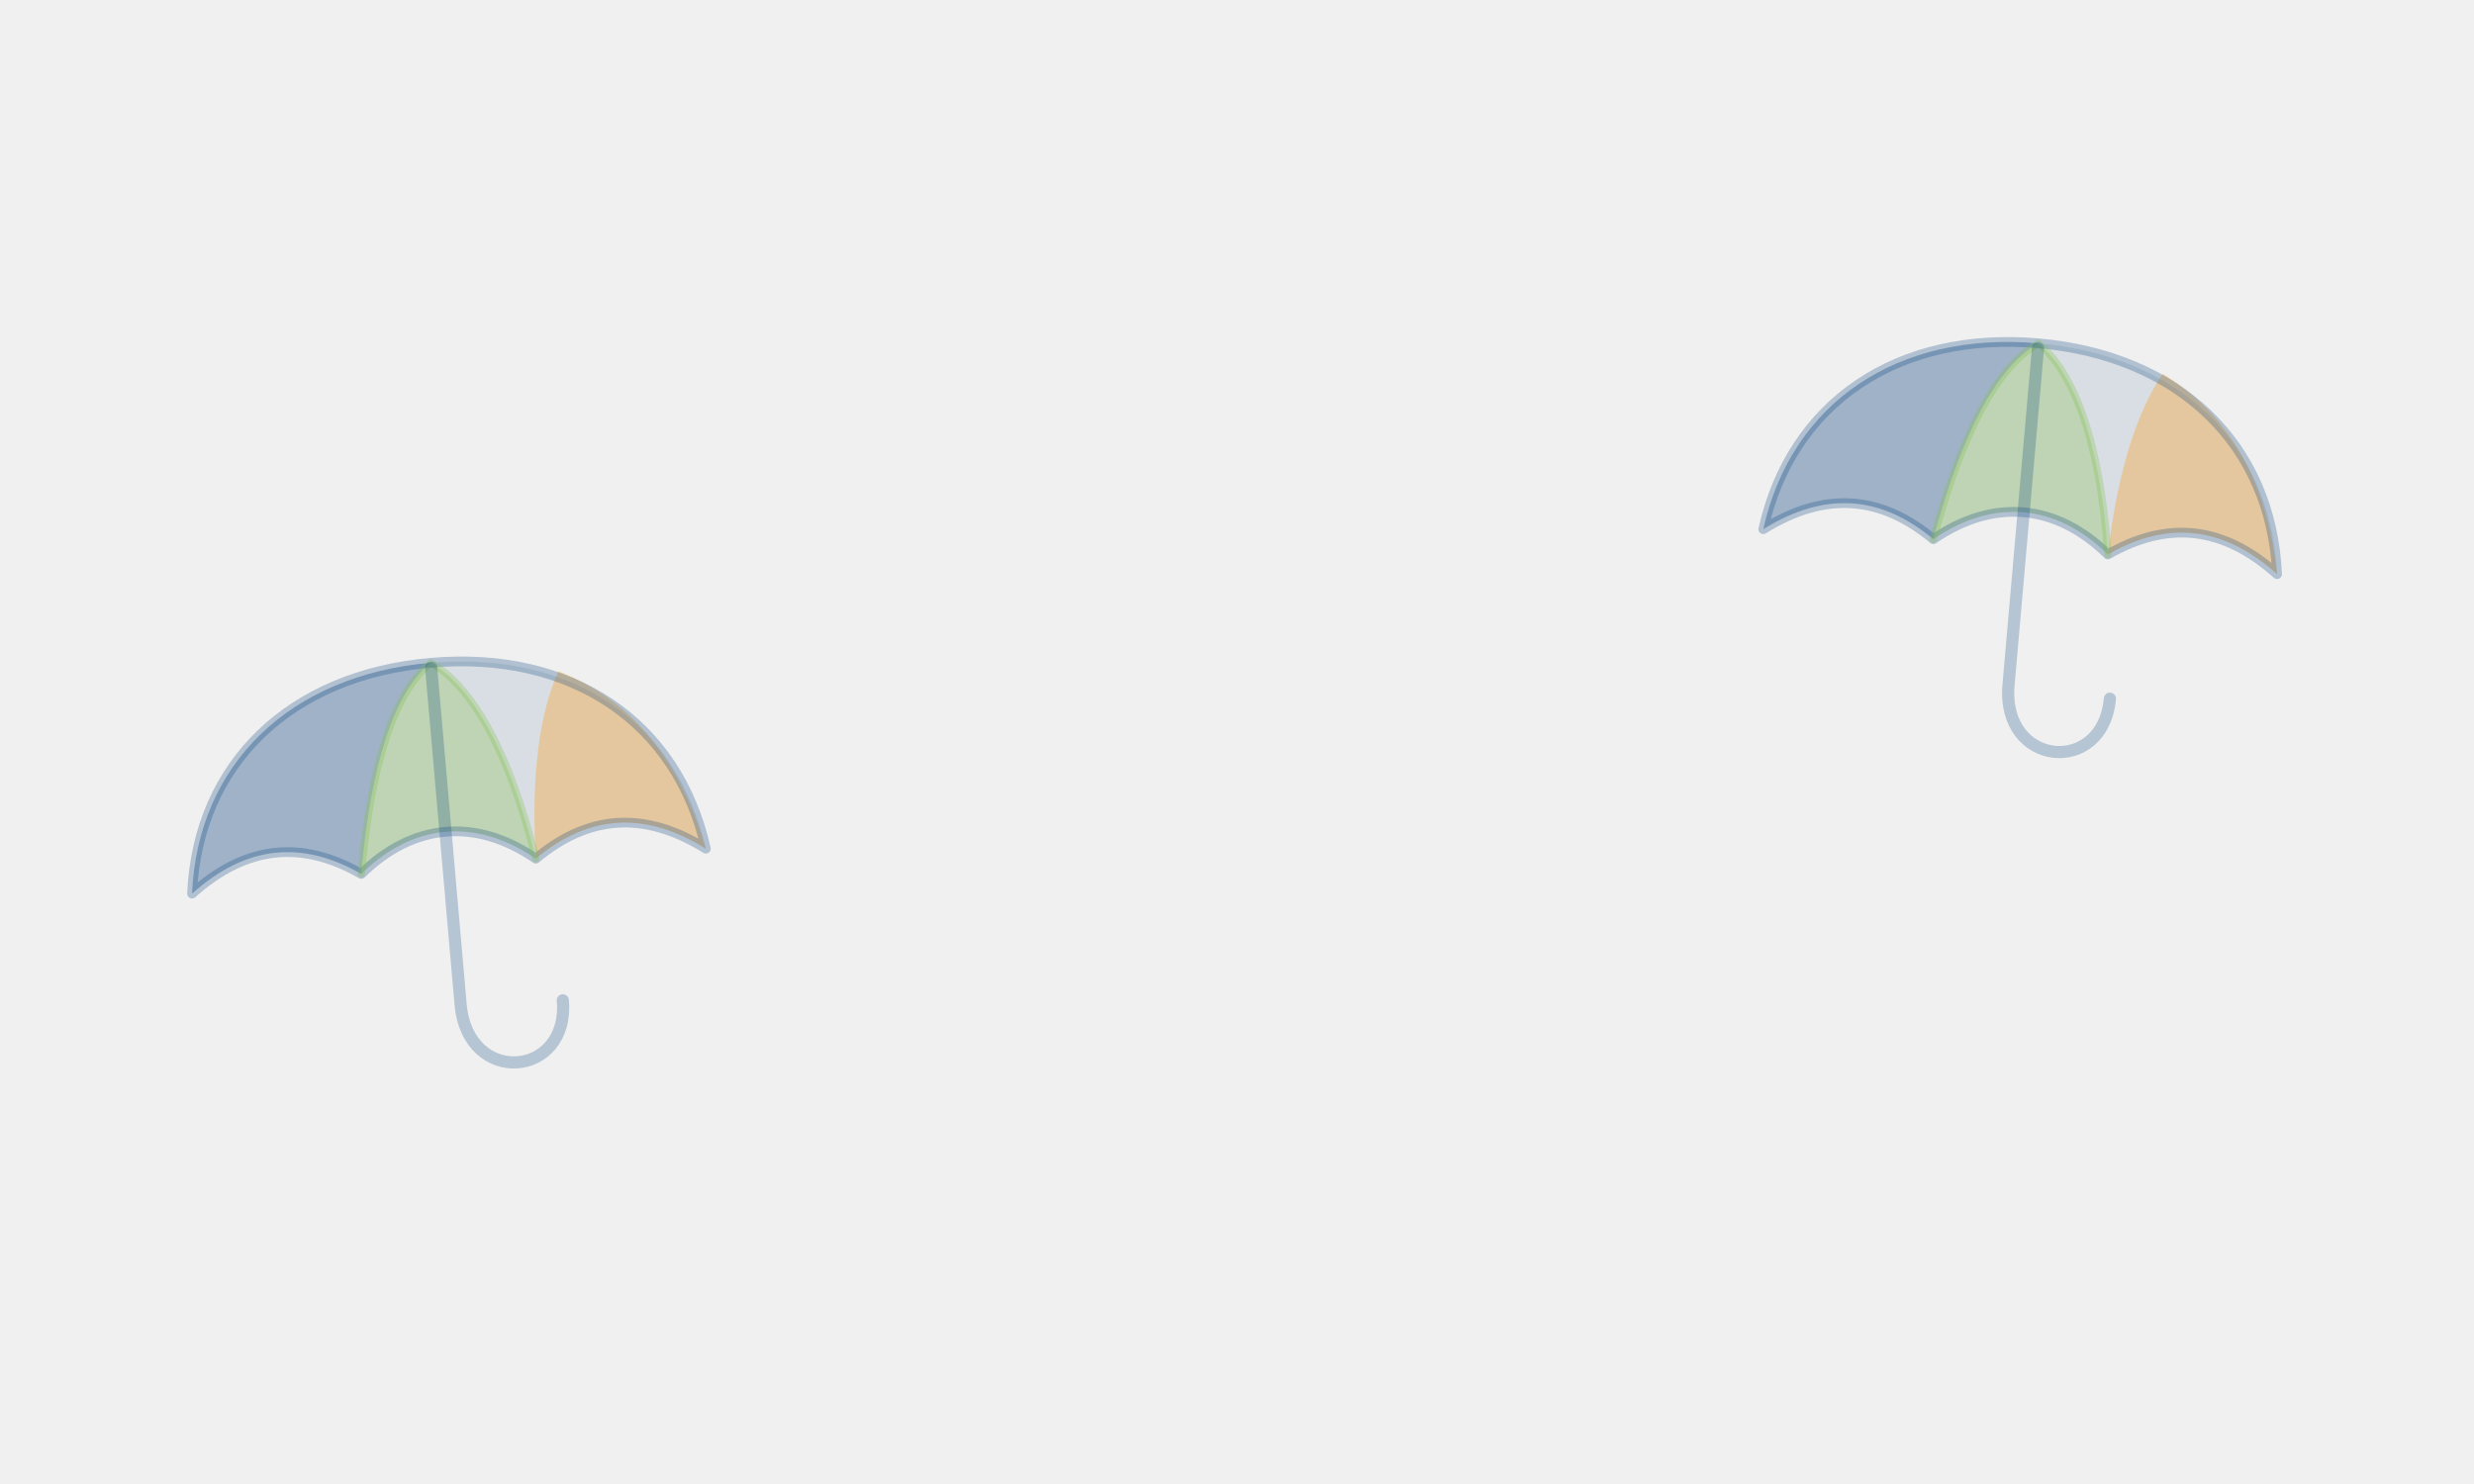
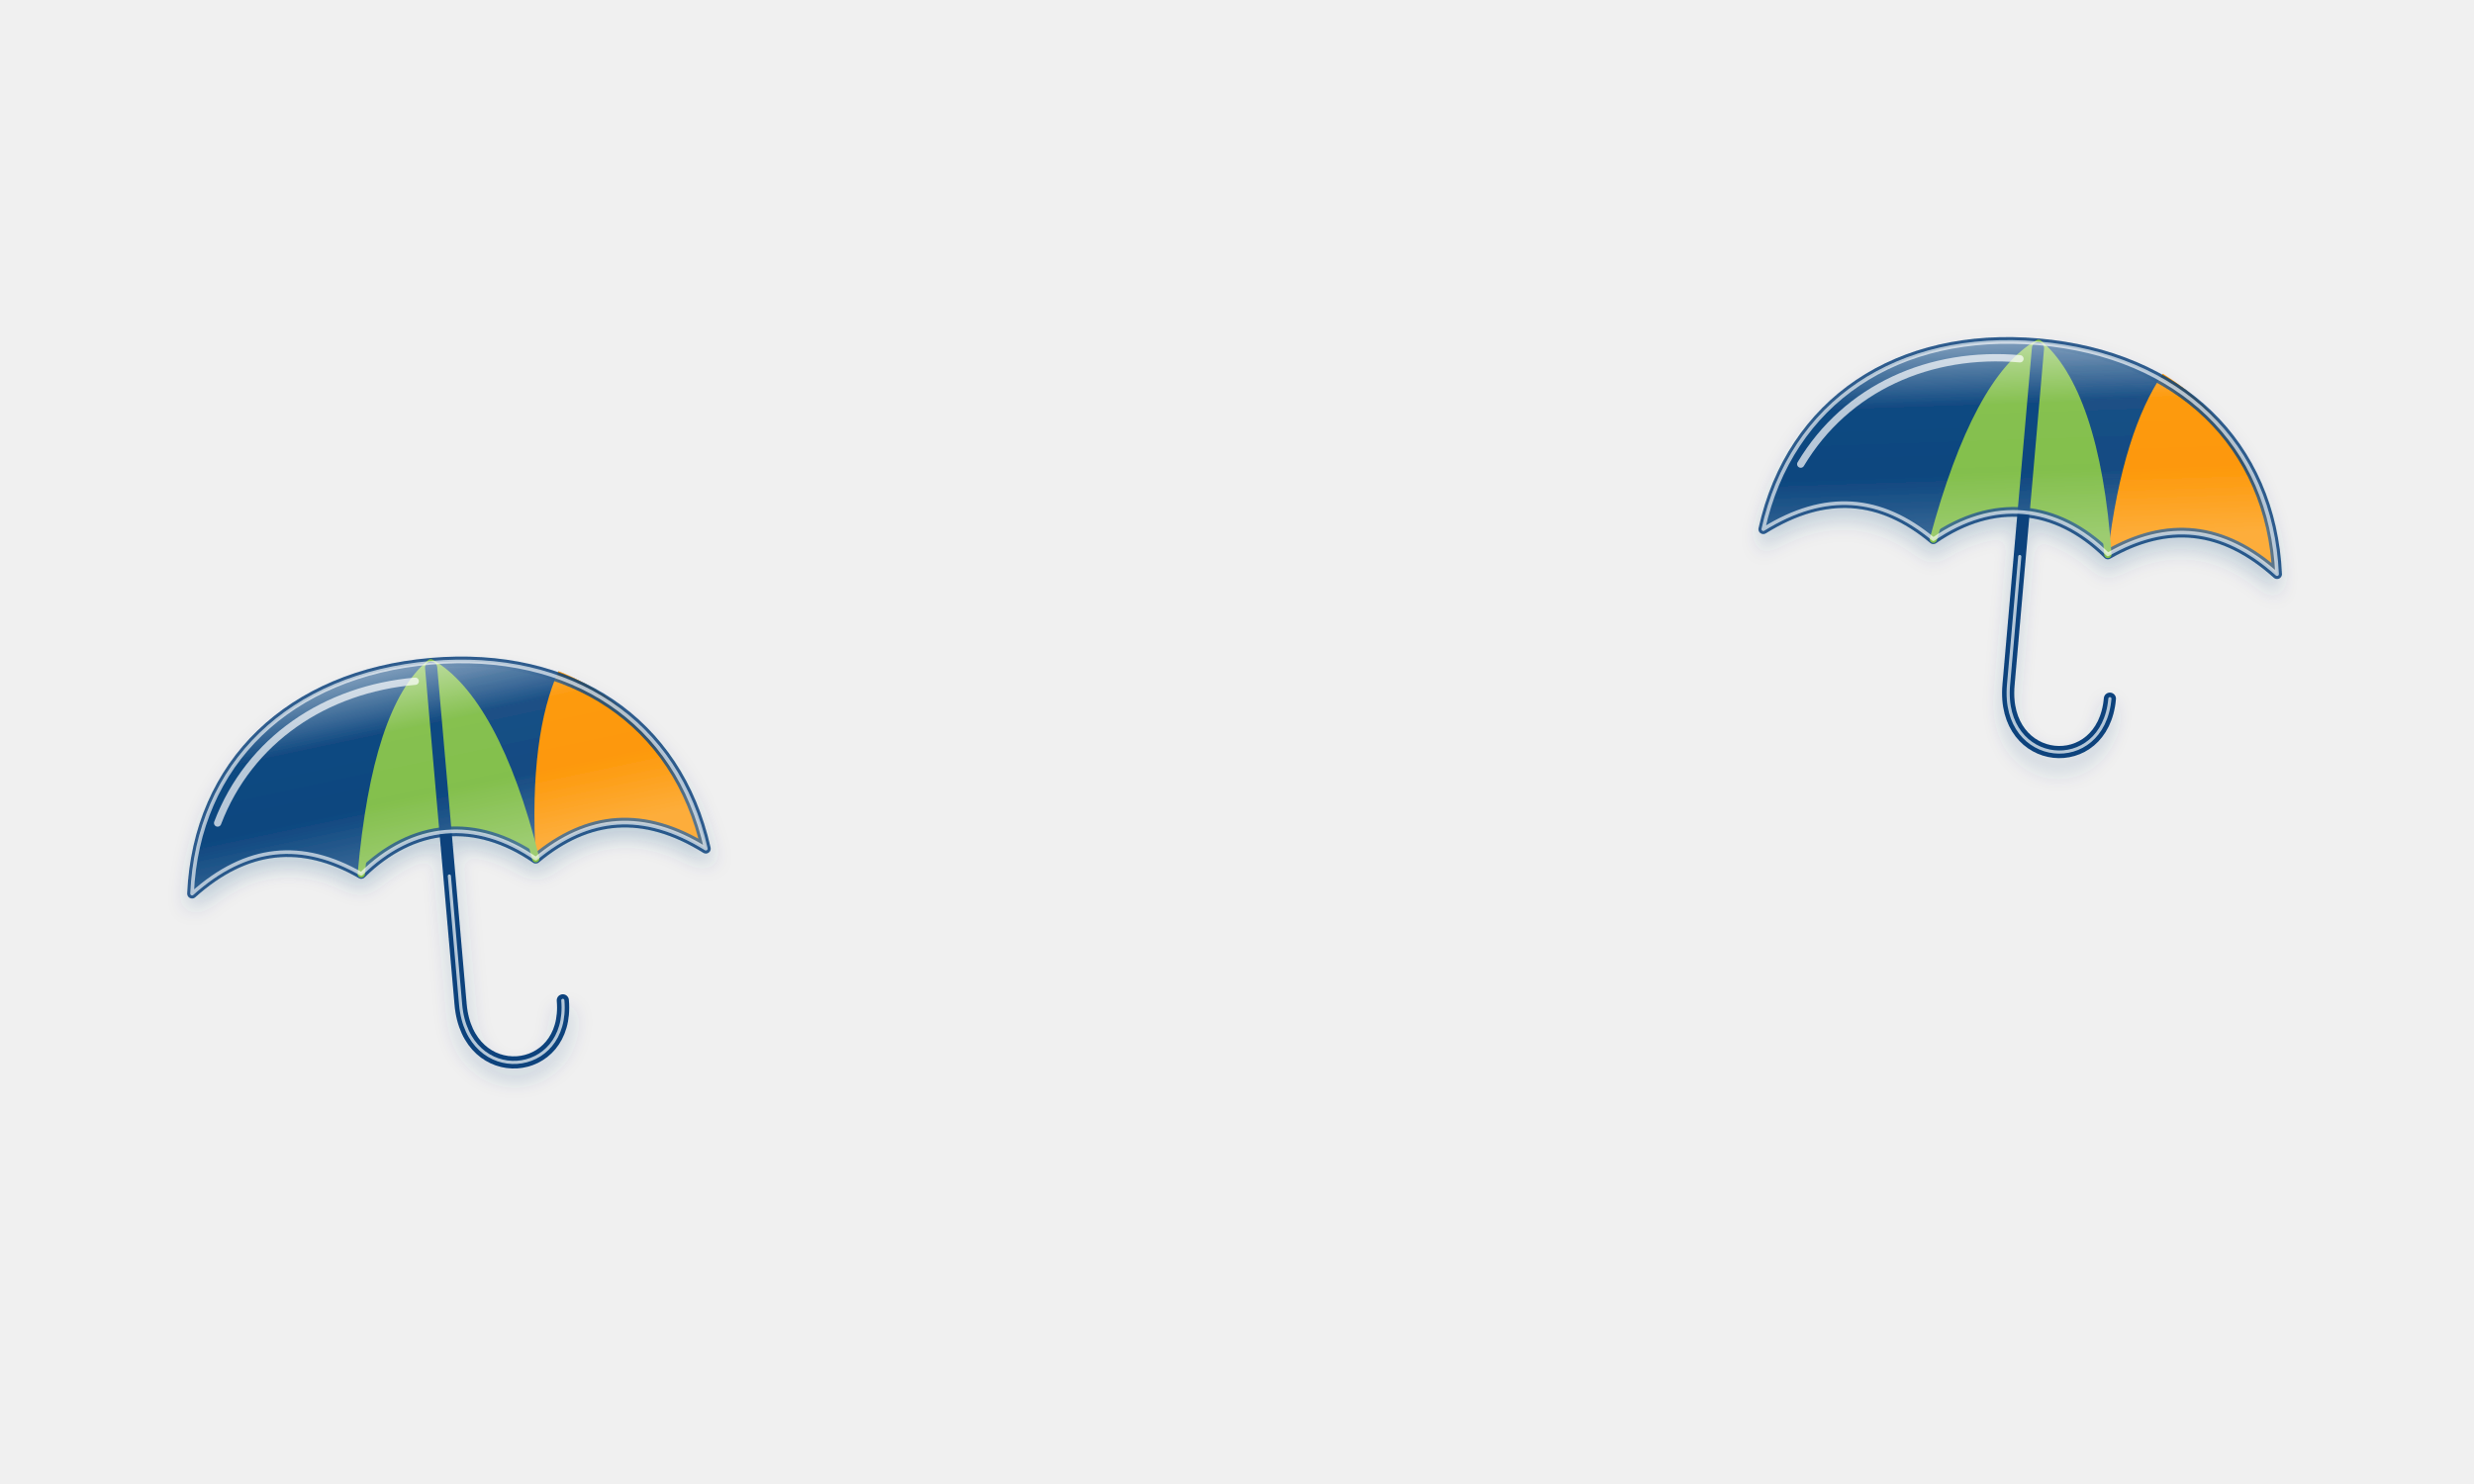
<svg xmlns="http://www.w3.org/2000/svg" viewBox="0 0 1200 720" preserveAspectRatio="xMidYMid slice">
  <defs>
-     <g id="umbrella" stroke-linecap="round" stroke-linejoin="round">
-       <path d="M18 104C25 51 66 18 124 18s99 33 106 86c-24-18-47-18-70-2-23-19-49-19-72 0-23-16-46-16-70 2Z" fill="#07427c" opacity=".1" />
-       <path d="M18 104c24-18 47-18 70-2 8-45 20-73 36-84-58 0-99 33-106 86Z" fill="#07427c" opacity=".28" />
-       <path d="M88 102c23-19 49-19 72 0-7-45-20-73-36-84-16 11-28 39-36 84Z" fill="#81be49" opacity=".31" />
-       <path d="M160 102c23-16 46-16 70 2-7-36-24-63-54-78-9 16-15 41-16 76Z" fill="#fd9603" opacity=".31" />
-       <path d="M18 104C25 51 66 18 124 18s99 33 106 86c-24-18-47-18-70-2-23-19-49-19-72 0-23-16-46-16-70 2Z" fill="none" stroke="#07427c" stroke-width="4" opacity=".27" />
-       <path d="M88 102c8-45 20-73 36-84 16 11 29 39 36 84" fill="none" stroke="#81be49" stroke-width="3" opacity=".3" />
-       <path d="M124 20v139c0 34 42 34 42 2" fill="none" stroke="#07427c" stroke-width="5" opacity=".25" />
+     <linearGradient id="glass-shine" x1="0" y1="0" x2=".3" y2="1">
+       <stop offset="0" stop-color="#ffffff" stop-opacity=".68" />
+       <stop offset=".4" stop-color="#ffffff" stop-opacity=".04" />
+       <stop offset=".7" stop-color="#ffffff" stop-opacity=".02" />
+       <stop offset="1" stop-color="#ffffff" stop-opacity=".22" />
+     </linearGradient>
+     <filter id="glass-depth" x="-30%" y="-30%" width="160%" height="175%">
+       <feDropShadow dx="0" dy="5" stdDeviation="4" flood-color="#07427c" flood-opacity=".2" />
+     </filter>
+     <g filter="url(#glass-depth)" id="umbrella" stroke-linecap="round" stroke-linejoin="round">
+       <path d="M18 104C25 51 66 18 124 18s99 33 106 86c-24-18-47-18-70-2-23-19-49-19-72 0-23-16-46-16-70 2Z" fill="#07427c" opacity=".96" />
+       <path d="M18 104c24-18 47-18 70-2 8-45 20-73 36-84-58 0-99 33-106 86Z" fill="#07427c" opacity="1" />
+       <path d="M88 102c23-19 49-19 72 0-7-45-20-73-36-84-16 11-28 39-36 84Z" fill="#81be49" opacity="1" />
+       <path d="M160 102c23-16 46-16 70 2-7-36-24-63-54-78-9 16-15 41-16 76Z" fill="#fd9603" opacity="1" />
+       <path d="M18 104C25 51 66 18 124 18s99 33 106 86c-24-18-47-18-70-2-23-19-49-19-72 0-23-16-46-16-70 2Z" fill="none" stroke="#07427c" stroke-width="4" opacity=".85" />
+       <path d="M88 102c8-45 20-73 36-84 16 11 29 39 36 84" fill="none" stroke="#81be49" stroke-width="3" opacity="1" />
+       <path d="M124 20v139c0 34 42 34 42 2" fill="none" stroke="#07427c" stroke-width="5" opacity="1" />
+       <path d="M18 104C25 51 66 18 124 18s99 33 106 86c-24-18-47-18-70-2-23-19-49-19-72 0-23-16-46-16-70 2Z" fill="url(#glass-shine)" stroke="#ffffff" stroke-width="1.5" stroke-opacity=".65" />
+       <path d="M31 76C47 43 80 25 117 25" fill="none" stroke="#ffffff" stroke-width="3" opacity=".7" />
+       <path d="M124 106v53c0 34 42 34 42 2" fill="none" stroke="#ffffff" stroke-width="1.3" opacity=".7" />
    </g>
  </defs>
  <use href="#umbrella" transform="translate(70 300) scale(1.18) rotate(-5 124 90)" />
  <use href="#umbrella" transform="translate(835 145) scale(1.18) rotate(5 124 90)" />
</svg>
